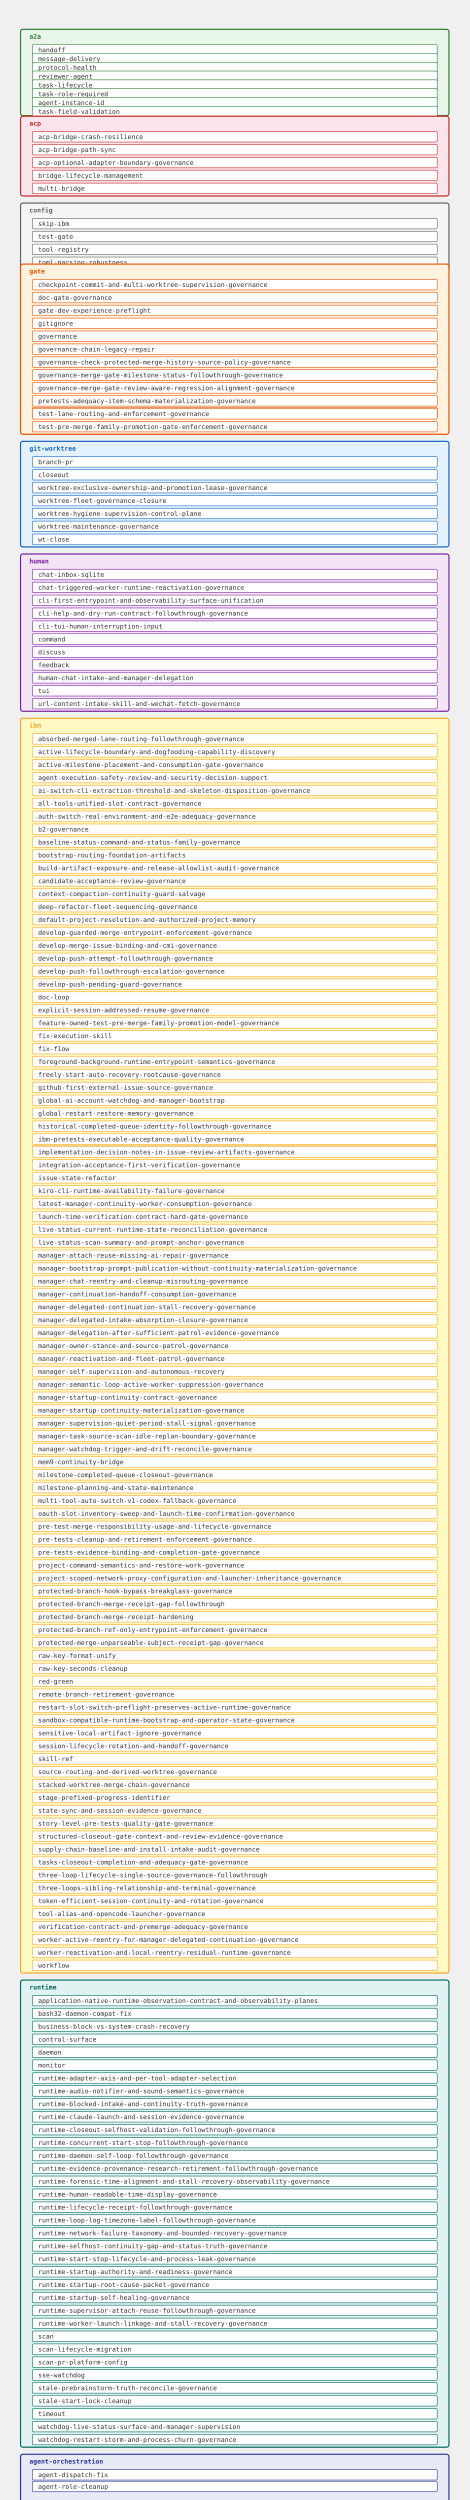
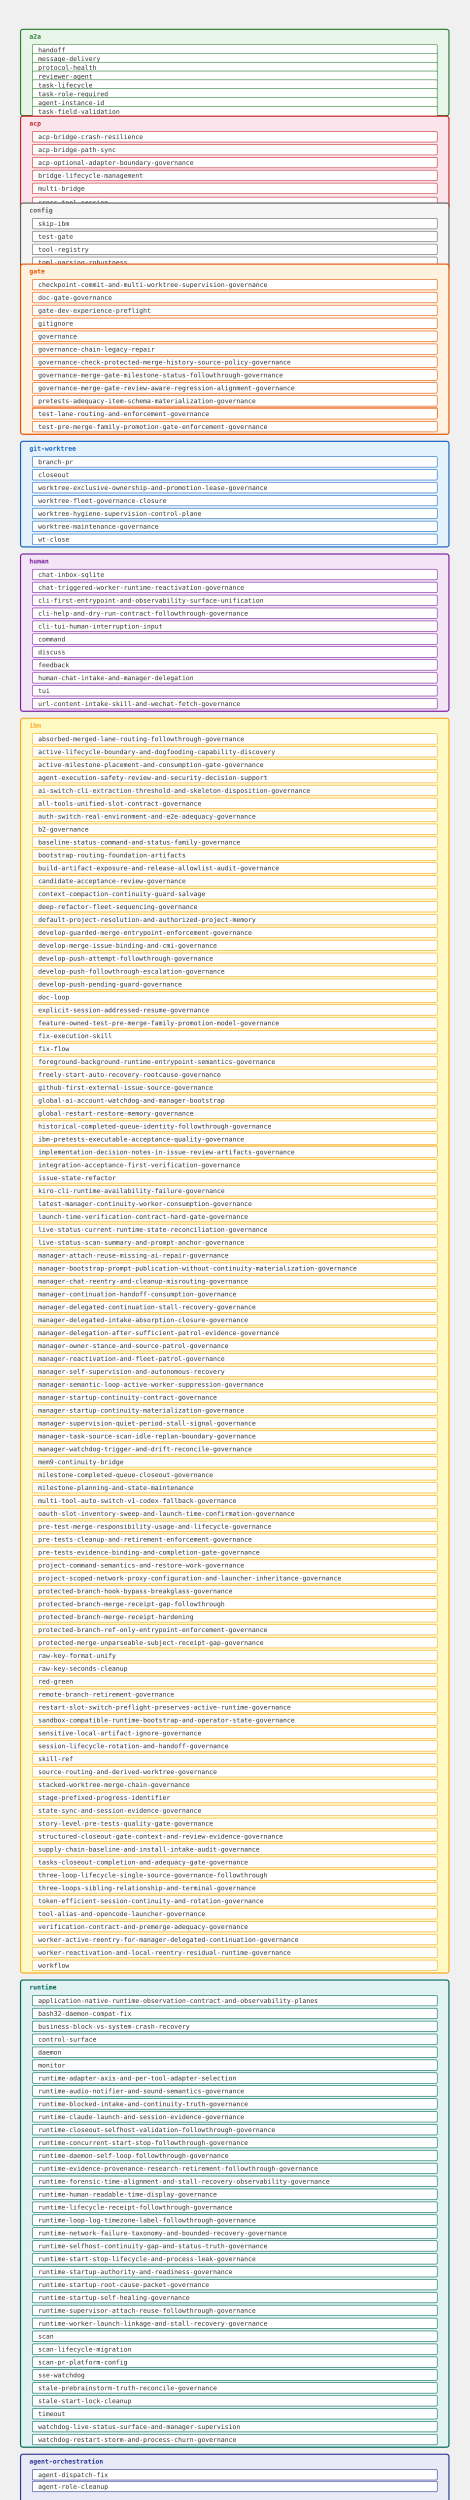
<svg xmlns="http://www.w3.org/2000/svg" viewBox="0 0 800 4260" width="800">
  <style>text { font-family: monospace; font-size: 11px; }</style>
  <rect id="epic-a2a" x="35" y="50" width="730" height="147" fill="#e8f5e9" stroke="#2e7d32" stroke-width="2" rx="4" />
  <text x="50" y="66" font-size="14" font-weight="bold" fill="#2e7d32">a2a</text>
  <rect id="story-handoff" x="55" y="76" width="690" height="18" fill="#fff" stroke="#2e7d32" stroke-width="1" rx="2" />
  <text x="65" y="89" fill="#333">handoff</text>
  <rect id="story-message-delivery" x="55" y="91" width="690" height="18" fill="#fff" stroke="#2e7d32" stroke-width="1" rx="2" />
  <text x="65" y="104" fill="#333">message-delivery</text>
  <rect id="story-protocol-health" x="55" y="106" width="690" height="18" fill="#fff" stroke="#2e7d32" stroke-width="1" rx="2" />
  <text x="65" y="119" fill="#333">protocol-health</text>
  <rect id="story-reviewer-agent" x="55" y="121" width="690" height="18" fill="#fff" stroke="#2e7d32" stroke-width="1" rx="2" />
  <text x="65" y="134" fill="#333">reviewer-agent</text>
  <rect id="story-task-lifecycle" x="55" y="136" width="690" height="18" fill="#fff" stroke="#2e7d32" stroke-width="1" rx="2" />
  <text x="65" y="149" fill="#333">task-lifecycle</text>
  <rect id="story-task-role-required" x="55" y="151" width="690" height="18" fill="#fff" stroke="#2e7d32" stroke-width="1" rx="2" />
  <text x="65" y="164" fill="#333">task-role-required</text>
  <rect id="story-agent-instance-id" x="55" y="166" width="690" height="18" fill="#fff" stroke="#2e7d32" stroke-width="1" rx="2" />
  <text x="65" y="179" fill="#333">agent-instance-id</text>
  <rect id="story-task-field-validation" x="55" y="181" width="690" height="18" fill="#fff" stroke="#2e7d32" stroke-width="1" rx="2" />
  <text x="65" y="194" fill="#333">task-field-validation</text>
-   <rect id="epic-acp" x="35" y="198" width="730" height="136" fill="#fce4ec" stroke="#c62828" stroke-width="2" rx="4" />
+   <rect id="epic-acp" x="35" y="198" width="730" height="158" fill="#fce4ec" stroke="#c62828" stroke-width="2" rx="4" />
  <text x="50" y="214" font-size="14" font-weight="bold" fill="#c62828">acp</text>
  <rect id="story-acp-bridge-crash-resilience" x="55" y="224" width="690" height="18" fill="#fff" stroke="#c62828" stroke-width="1" rx="2" />
  <text x="65" y="237" fill="#333">acp-bridge-crash-resilience</text>
  <rect id="story-acp-bridge-path-sync" x="55" y="246" width="690" height="18" fill="#fff" stroke="#c62828" stroke-width="1" rx="2" />
  <text x="65" y="259" fill="#333">acp-bridge-path-sync</text>
  <rect id="story-acp-optional-adapter-boundary-governance" x="55" y="268" width="690" height="18" fill="#fff" stroke="#c62828" stroke-width="1" rx="2" />
  <text x="65" y="281" fill="#333">acp-optional-adapter-boundary-governance</text>
  <rect id="story-bridge-lifecycle-management" x="55" y="290" width="690" height="18" fill="#fff" stroke="#c62828" stroke-width="1" rx="2" />
  <text x="65" y="303" fill="#333">bridge-lifecycle-management</text>
  <rect id="story-multi-bridge" x="55" y="312" width="690" height="18" fill="#fff" stroke="#c62828" stroke-width="1" rx="2" />
  <text x="65" y="325" fill="#333">multi-bridge</text>
+   <rect id="story-cross-tool-session" x="55" y="336" width="690" height="18" fill="#fff" stroke="#c62828" stroke-width="1" rx="2" />
+   <text x="65" y="349" fill="#333">cross-tool-session</text>
  <rect id="epic-config" x="35" y="346" width="730" height="114" fill="#f5f5f5" stroke="#616161" stroke-width="2" rx="4" />
  <text x="50" y="362" font-size="14" font-weight="bold" fill="#616161">config</text>
  <rect id="story-skip-ibm" x="55" y="372" width="690" height="18" fill="#fff" stroke="#616161" stroke-width="1" rx="2" />
  <text x="65" y="385" fill="#333">skip-ibm</text>
  <rect id="story-test-gate" x="55" y="394" width="690" height="18" fill="#fff" stroke="#616161" stroke-width="1" rx="2" />
  <text x="65" y="407" fill="#333">test-gate</text>
  <rect id="story-tool-registry" x="55" y="416" width="690" height="18" fill="#fff" stroke="#616161" stroke-width="1" rx="2" />
  <text x="65" y="429" fill="#333">tool-registry</text>
  <rect id="story-toml-parsing-robustness" x="55" y="438" width="690" height="18" fill="#fff" stroke="#616161" stroke-width="1" rx="2" />
  <text x="65" y="451" fill="#333">toml-parsing-robustness</text>
  <rect id="epic-gate" x="35" y="450" width="730" height="290" fill="#fff3e0" stroke="#e65100" stroke-width="2" rx="4" />
  <text x="50" y="466" font-size="14" font-weight="bold" fill="#e65100">gate</text>
  <rect id="story-checkpoint-commit-and-multi-worktree-supervision-governance" x="55" y="476" width="690" height="18" fill="#fff" stroke="#e65100" stroke-width="1" rx="2" />
  <text x="65" y="489" fill="#333">checkpoint-commit-and-multi-worktree-supervision-governance</text>
  <rect id="story-doc-gate-governance" x="55" y="498" width="690" height="18" fill="#fff" stroke="#e65100" stroke-width="1" rx="2" />
  <text x="65" y="511" fill="#333">doc-gate-governance</text>
  <rect id="story-gate-dev-experience-preflight" x="55" y="520" width="690" height="18" fill="#fff" stroke="#e65100" stroke-width="1" rx="2" />
  <text x="65" y="533" fill="#333">gate-dev-experience-preflight</text>
  <rect id="story-gitignore" x="55" y="542" width="690" height="18" fill="#fff" stroke="#e65100" stroke-width="1" rx="2" />
  <text x="65" y="555" fill="#333">gitignore</text>
  <rect id="story-governance" x="55" y="564" width="690" height="18" fill="#fff" stroke="#e65100" stroke-width="1" rx="2" />
  <text x="65" y="577" fill="#333">governance</text>
  <rect id="story-governance-chain-legacy-repair" x="55" y="586" width="690" height="18" fill="#fff" stroke="#e65100" stroke-width="1" rx="2" />
  <text x="65" y="599" fill="#333">governance-chain-legacy-repair</text>
  <rect id="story-governance-check-protected-merge-history-source-policy-governance" x="55" y="608" width="690" height="18" fill="#fff" stroke="#e65100" stroke-width="1" rx="2" />
  <text x="65" y="621" fill="#333">governance-check-protected-merge-history-source-policy-governance</text>
  <rect id="story-governance-merge-gate-milestone-status-followthrough-governance" x="55" y="630" width="690" height="18" fill="#fff" stroke="#e65100" stroke-width="1" rx="2" />
  <text x="65" y="643" fill="#333">governance-merge-gate-milestone-status-followthrough-governance</text>
  <rect id="story-governance-merge-gate-review-aware-regression-alignment-governance" x="55" y="652" width="690" height="18" fill="#fff" stroke="#e65100" stroke-width="1" rx="2" />
  <text x="65" y="665" fill="#333">governance-merge-gate-review-aware-regression-alignment-governance</text>
  <rect id="story-pretests-adequacy-item-schema-materialization-governance" x="55" y="674" width="690" height="18" fill="#fff" stroke="#e65100" stroke-width="1" rx="2" />
  <text x="65" y="687" fill="#333">pretests-adequacy-item-schema-materialization-governance</text>
  <rect id="story-pretests-gate-field-parsing-compat" x="55" y="694" width="690" height="18" fill="#fff" stroke="#e65100" stroke-width="1" rx="2" />
  <text x="65" y="707" fill="#333">pretests-gate-field-parsing-compat</text>
  <rect id="story-test-lane-routing-and-enforcement-governance" x="55" y="696" width="690" height="18" fill="#fff" stroke="#e65100" stroke-width="1" rx="2" />
  <text x="65" y="709" fill="#333">test-lane-routing-and-enforcement-governance</text>
  <rect id="story-test-pre-merge-family-promotion-gate-enforcement-governance" x="55" y="718" width="690" height="18" fill="#fff" stroke="#e65100" stroke-width="1" rx="2" />
  <text x="65" y="731" fill="#333">test-pre-merge-family-promotion-gate-enforcement-governance</text>
  <rect id="epic-git-worktree" x="35" y="752" width="730" height="180" fill="#e3f2fd" stroke="#1565c0" stroke-width="2" rx="4" />
  <text x="50" y="768" font-size="14" font-weight="bold" fill="#1565c0">git-worktree</text>
  <rect id="story-branch-pr" x="55" y="778" width="690" height="18" fill="#fff" stroke="#1565c0" stroke-width="1" rx="2" />
  <text x="65" y="791" fill="#333">branch-pr</text>
  <rect id="story-closeout" x="55" y="800" width="690" height="18" fill="#fff" stroke="#1565c0" stroke-width="1" rx="2" />
  <text x="65" y="813" fill="#333">closeout</text>
  <rect id="story-worktree-exclusive-ownership-and-promotion-lease-governance" x="55" y="822" width="690" height="18" fill="#fff" stroke="#1565c0" stroke-width="1" rx="2" />
  <text x="65" y="835" fill="#333">worktree-exclusive-ownership-and-promotion-lease-governance</text>
  <rect id="story-worktree-fleet-governance-closure" x="55" y="844" width="690" height="18" fill="#fff" stroke="#1565c0" stroke-width="1" rx="2" />
  <text x="65" y="857" fill="#333">worktree-fleet-governance-closure</text>
  <rect id="story-worktree-hygiene-supervision-control-plane" x="55" y="866" width="690" height="18" fill="#fff" stroke="#1565c0" stroke-width="1" rx="2" />
  <text x="65" y="879" fill="#333">worktree-hygiene-supervision-control-plane</text>
  <rect id="story-worktree-maintenance-governance" x="55" y="888" width="690" height="18" fill="#fff" stroke="#1565c0" stroke-width="1" rx="2" />
  <text x="65" y="901" fill="#333">worktree-maintenance-governance</text>
  <rect id="story-wt-close" x="55" y="910" width="690" height="18" fill="#fff" stroke="#1565c0" stroke-width="1" rx="2" />
  <text x="65" y="923" fill="#333">wt-close</text>
  <rect id="epic-human" x="35" y="944" width="730" height="268" fill="#f3e5f5" stroke="#7b1fa2" stroke-width="2" rx="4" />
  <text x="50" y="960" font-size="14" font-weight="bold" fill="#7b1fa2">human</text>
  <rect id="story-chat-inbox-sqlite" x="55" y="970" width="690" height="18" fill="#fff" stroke="#7b1fa2" stroke-width="1" rx="2" />
  <text x="65" y="983" fill="#333">chat-inbox-sqlite</text>
  <rect id="story-chat-triggered-worker-runtime-reactivation-governance" x="55" y="992" width="690" height="18" fill="#fff" stroke="#7b1fa2" stroke-width="1" rx="2" />
  <text x="65" y="1005" fill="#333">chat-triggered-worker-runtime-reactivation-governance</text>
  <rect id="story-cli-first-entrypoint-and-observability-surface-unification" x="55" y="1014" width="690" height="18" fill="#fff" stroke="#7b1fa2" stroke-width="1" rx="2" />
  <text x="65" y="1027" fill="#333">cli-first-entrypoint-and-observability-surface-unification</text>
  <rect id="story-cli-help-and-dry-run-contract-followthrough-governance" x="55" y="1036" width="690" height="18" fill="#fff" stroke="#7b1fa2" stroke-width="1" rx="2" />
  <text x="65" y="1049" fill="#333">cli-help-and-dry-run-contract-followthrough-governance</text>
  <rect id="story-cli-tui-human-interruption-input" x="55" y="1058" width="690" height="18" fill="#fff" stroke="#7b1fa2" stroke-width="1" rx="2" />
  <text x="65" y="1071" fill="#333">cli-tui-human-interruption-input</text>
  <rect id="story-command" x="55" y="1080" width="690" height="18" fill="#fff" stroke="#7b1fa2" stroke-width="1" rx="2" />
  <text x="65" y="1093" fill="#333">command</text>
  <rect id="story-discuss" x="55" y="1102" width="690" height="18" fill="#fff" stroke="#7b1fa2" stroke-width="1" rx="2" />
  <text x="65" y="1115" fill="#333">discuss</text>
  <rect id="story-feedback" x="55" y="1124" width="690" height="18" fill="#fff" stroke="#7b1fa2" stroke-width="1" rx="2" />
  <text x="65" y="1137" fill="#333">feedback</text>
  <rect id="story-human-chat-intake-and-manager-delegation" x="55" y="1146" width="690" height="18" fill="#fff" stroke="#7b1fa2" stroke-width="1" rx="2" />
  <text x="65" y="1159" fill="#333">human-chat-intake-and-manager-delegation</text>
  <rect id="story-tui" x="55" y="1168" width="690" height="18" fill="#fff" stroke="#7b1fa2" stroke-width="1" rx="2" />
  <text x="65" y="1181" fill="#333">tui</text>
  <rect id="story-url-content-intake-skill-and-wechat-fetch-governance" x="55" y="1190" width="690" height="18" fill="#fff" stroke="#7b1fa2" stroke-width="1" rx="2" />
  <text x="65" y="1203" fill="#333">url-content-intake-skill-and-wechat-fetch-governance</text>
  <rect id="epic-ibm" x="35" y="1224" width="730" height="2138" fill="#fff9c4" stroke="#f9a825" stroke-width="2" rx="4" />
  <text x="50" y="1240" font-size="14" font-weight="bold" fill="#f9a825">ibm</text>
  <rect id="story-absorbed-merged-lane-routing-followthrough-governance" x="55" y="1250" width="690" height="18" fill="#fff" stroke="#f9a825" stroke-width="1" rx="2" />
  <text x="65" y="1263" fill="#333">absorbed-merged-lane-routing-followthrough-governance</text>
  <rect id="story-active-lifecycle-boundary-and-dogfooding-capability-discovery" x="55" y="1272" width="690" height="18" fill="#fff" stroke="#f9a825" stroke-width="1" rx="2" />
  <text x="65" y="1285" fill="#333">active-lifecycle-boundary-and-dogfooding-capability-discovery</text>
  <rect id="story-active-milestone-placement-and-consumption-gate-governance" x="55" y="1294" width="690" height="18" fill="#fff" stroke="#f9a825" stroke-width="1" rx="2" />
  <text x="65" y="1307" fill="#333">active-milestone-placement-and-consumption-gate-governance</text>
  <rect id="story-agent-execution-safety-review-and-security-decision-support" x="55" y="1316" width="690" height="18" fill="#fff" stroke="#f9a825" stroke-width="1" rx="2" />
  <text x="65" y="1329" fill="#333">agent-execution-safety-review-and-security-decision-support</text>
  <rect id="story-ai-switch-cli-extraction-threshold-and-skeleton-disposition-governance" x="55" y="1338" width="690" height="18" fill="#fff" stroke="#f9a825" stroke-width="1" rx="2" />
  <text x="65" y="1351" fill="#333">ai-switch-cli-extraction-threshold-and-skeleton-disposition-governance</text>
  <rect id="story-all-tools-unified-slot-contract-governance" x="55" y="1360" width="690" height="18" fill="#fff" stroke="#f9a825" stroke-width="1" rx="2" />
  <text x="65" y="1373" fill="#333">all-tools-unified-slot-contract-governance</text>
  <rect id="story-auth-switch-real-environment-and-e2e-adequacy-governance" x="55" y="1382" width="690" height="18" fill="#fff" stroke="#f9a825" stroke-width="1" rx="2" />
  <text x="65" y="1395" fill="#333">auth-switch-real-environment-and-e2e-adequacy-governance</text>
  <rect id="story-b2-governance" x="55" y="1404" width="690" height="18" fill="#fff" stroke="#f9a825" stroke-width="1" rx="2" />
  <text x="65" y="1417" fill="#333">b2-governance</text>
  <rect id="story-baseline-status-command-and-status-family-governance" x="55" y="1426" width="690" height="18" fill="#fff" stroke="#f9a825" stroke-width="1" rx="2" />
  <text x="65" y="1439" fill="#333">baseline-status-command-and-status-family-governance</text>
  <rect id="story-bootstrap-routing-foundation-artifacts" x="55" y="1448" width="690" height="18" fill="#fff" stroke="#f9a825" stroke-width="1" rx="2" />
  <text x="65" y="1461" fill="#333">bootstrap-routing-foundation-artifacts</text>
  <rect id="story-build-artifact-exposure-and-release-allowlist-audit-governance" x="55" y="1470" width="690" height="18" fill="#fff" stroke="#f9a825" stroke-width="1" rx="2" />
  <text x="65" y="1483" fill="#333">build-artifact-exposure-and-release-allowlist-audit-governance</text>
  <rect id="story-candidate-acceptance-review-governance" x="55" y="1492" width="690" height="18" fill="#fff" stroke="#f9a825" stroke-width="1" rx="2" />
  <text x="65" y="1505" fill="#333">candidate-acceptance-review-governance</text>
  <rect id="story-context-compaction-continuity-guard-salvage" x="55" y="1514" width="690" height="18" fill="#fff" stroke="#f9a825" stroke-width="1" rx="2" />
  <text x="65" y="1527" fill="#333">context-compaction-continuity-guard-salvage</text>
  <rect id="story-deep-refactor-fleet-sequencing-governance" x="55" y="1536" width="690" height="18" fill="#fff" stroke="#f9a825" stroke-width="1" rx="2" />
  <text x="65" y="1549" fill="#333">deep-refactor-fleet-sequencing-governance</text>
  <rect id="story-default-project-resolution-and-authorized-project-memory" x="55" y="1558" width="690" height="18" fill="#fff" stroke="#f9a825" stroke-width="1" rx="2" />
  <text x="65" y="1571" fill="#333">default-project-resolution-and-authorized-project-memory</text>
  <rect id="story-develop-guarded-merge-entrypoint-enforcement-governance" x="55" y="1580" width="690" height="18" fill="#fff" stroke="#f9a825" stroke-width="1" rx="2" />
  <text x="65" y="1593" fill="#333">develop-guarded-merge-entrypoint-enforcement-governance</text>
  <rect id="story-develop-merge-issue-binding-and-cmi-governance" x="55" y="1602" width="690" height="18" fill="#fff" stroke="#f9a825" stroke-width="1" rx="2" />
  <text x="65" y="1615" fill="#333">develop-merge-issue-binding-and-cmi-governance</text>
  <rect id="story-develop-push-attempt-followthrough-governance" x="55" y="1624" width="690" height="18" fill="#fff" stroke="#f9a825" stroke-width="1" rx="2" />
  <text x="65" y="1637" fill="#333">develop-push-attempt-followthrough-governance</text>
  <rect id="story-develop-push-followthrough-escalation-governance" x="55" y="1646" width="690" height="18" fill="#fff" stroke="#f9a825" stroke-width="1" rx="2" />
  <text x="65" y="1659" fill="#333">develop-push-followthrough-escalation-governance</text>
  <rect id="story-develop-push-pending-guard-governance" x="55" y="1668" width="690" height="18" fill="#fff" stroke="#f9a825" stroke-width="1" rx="2" />
  <text x="65" y="1681" fill="#333">develop-push-pending-guard-governance</text>
  <rect id="story-doc-loop" x="55" y="1690" width="690" height="18" fill="#fff" stroke="#f9a825" stroke-width="1" rx="2" />
  <text x="65" y="1703" fill="#333">doc-loop</text>
  <rect id="story-explicit-session-addressed-resume-governance" x="55" y="1712" width="690" height="18" fill="#fff" stroke="#f9a825" stroke-width="1" rx="2" />
  <text x="65" y="1725" fill="#333">explicit-session-addressed-resume-governance</text>
  <rect id="story-feature-owned-test-pre-merge-family-promotion-model-governance" x="55" y="1734" width="690" height="18" fill="#fff" stroke="#f9a825" stroke-width="1" rx="2" />
  <text x="65" y="1747" fill="#333">feature-owned-test-pre-merge-family-promotion-model-governance</text>
  <rect id="story-fix-execution-skill" x="55" y="1756" width="690" height="18" fill="#fff" stroke="#f9a825" stroke-width="1" rx="2" />
  <text x="65" y="1769" fill="#333">fix-execution-skill</text>
  <rect id="story-fix-flow" x="55" y="1778" width="690" height="18" fill="#fff" stroke="#f9a825" stroke-width="1" rx="2" />
  <text x="65" y="1791" fill="#333">fix-flow</text>
  <rect id="story-foreground-background-runtime-entrypoint-semantics-governance" x="55" y="1800" width="690" height="18" fill="#fff" stroke="#f9a825" stroke-width="1" rx="2" />
  <text x="65" y="1813" fill="#333">foreground-background-runtime-entrypoint-semantics-governance</text>
  <rect id="story-freely-start-auto-recovery-rootcause-governance" x="55" y="1822" width="690" height="18" fill="#fff" stroke="#f9a825" stroke-width="1" rx="2" />
  <text x="65" y="1835" fill="#333">freely-start-auto-recovery-rootcause-governance</text>
  <rect id="story-github-first-external-issue-source-governance" x="55" y="1844" width="690" height="18" fill="#fff" stroke="#f9a825" stroke-width="1" rx="2" />
  <text x="65" y="1857" fill="#333">github-first-external-issue-source-governance</text>
  <rect id="story-global-ai-account-watchdog-and-manager-bootstrap" x="55" y="1866" width="690" height="18" fill="#fff" stroke="#f9a825" stroke-width="1" rx="2" />
  <text x="65" y="1879" fill="#333">global-ai-account-watchdog-and-manager-bootstrap</text>
  <rect id="story-global-restart-restore-memory-governance" x="55" y="1888" width="690" height="18" fill="#fff" stroke="#f9a825" stroke-width="1" rx="2" />
  <text x="65" y="1901" fill="#333">global-restart-restore-memory-governance</text>
  <rect id="story-historical-completed-queue-identity-followthrough-governance" x="55" y="1910" width="690" height="18" fill="#fff" stroke="#f9a825" stroke-width="1" rx="2" />
  <text x="65" y="1923" fill="#333">historical-completed-queue-identity-followthrough-governance</text>
  <rect id="story-ibm-pretests-executable-acceptance-quality-governance" x="55" y="1932" width="690" height="18" fill="#fff" stroke="#f9a825" stroke-width="1" rx="2" />
  <text x="65" y="1945" fill="#333">ibm-pretests-executable-acceptance-quality-governance</text>
  <rect id="story-skill-lifecycle-reference" x="55" y="1952" width="690" height="18" fill="#fff" stroke="#f9a825" stroke-width="1" rx="2" />
  <text x="65" y="1965" fill="#333">skill-lifecycle-reference</text>
  <rect id="story-implementation-decision-notes-in-issue-review-artifacts-governance" x="55" y="1954" width="690" height="18" fill="#fff" stroke="#f9a825" stroke-width="1" rx="2" />
  <text x="65" y="1967" fill="#333">implementation-decision-notes-in-issue-review-artifacts-governance</text>
  <rect id="story-integration-acceptance-first-verification-governance" x="55" y="1976" width="690" height="18" fill="#fff" stroke="#f9a825" stroke-width="1" rx="2" />
  <text x="65" y="1989" fill="#333">integration-acceptance-first-verification-governance</text>
  <rect id="story-issue-state-refactor" x="55" y="1998" width="690" height="18" fill="#fff" stroke="#f9a825" stroke-width="1" rx="2" />
  <text x="65" y="2011" fill="#333">issue-state-refactor</text>
  <rect id="story-kiro-cli-runtime-availability-failure-governance" x="55" y="2020" width="690" height="18" fill="#fff" stroke="#f9a825" stroke-width="1" rx="2" />
  <text x="65" y="2033" fill="#333">kiro-cli-runtime-availability-failure-governance</text>
  <rect id="story-latest-manager-continuity-worker-consumption-governance" x="55" y="2042" width="690" height="18" fill="#fff" stroke="#f9a825" stroke-width="1" rx="2" />
  <text x="65" y="2055" fill="#333">latest-manager-continuity-worker-consumption-governance</text>
  <rect id="story-launch-time-verification-contract-hard-gate-governance" x="55" y="2064" width="690" height="18" fill="#fff" stroke="#f9a825" stroke-width="1" rx="2" />
  <text x="65" y="2077" fill="#333">launch-time-verification-contract-hard-gate-governance</text>
  <rect id="story-live-status-current-runtime-state-reconciliation-governance" x="55" y="2086" width="690" height="18" fill="#fff" stroke="#f9a825" stroke-width="1" rx="2" />
  <text x="65" y="2099" fill="#333">live-status-current-runtime-state-reconciliation-governance</text>
  <rect id="story-live-status-scan-summary-and-prompt-anchor-governance" x="55" y="2108" width="690" height="18" fill="#fff" stroke="#f9a825" stroke-width="1" rx="2" />
  <text x="65" y="2121" fill="#333">live-status-scan-summary-and-prompt-anchor-governance</text>
  <rect id="story-manager-attach-reuse-missing-ai-repair-governance" x="55" y="2130" width="690" height="18" fill="#fff" stroke="#f9a825" stroke-width="1" rx="2" />
  <text x="65" y="2143" fill="#333">manager-attach-reuse-missing-ai-repair-governance</text>
  <rect id="story-manager-bootstrap-prompt-publication-without-continuity-materialization-governance" x="55" y="2152" width="690" height="18" fill="#fff" stroke="#f9a825" stroke-width="1" rx="2" />
  <text x="65" y="2165" fill="#333">manager-bootstrap-prompt-publication-without-continuity-materialization-governance</text>
  <rect id="story-manager-chat-reentry-and-cleanup-misrouting-governance" x="55" y="2174" width="690" height="18" fill="#fff" stroke="#f9a825" stroke-width="1" rx="2" />
  <text x="65" y="2187" fill="#333">manager-chat-reentry-and-cleanup-misrouting-governance</text>
  <rect id="story-manager-continuation-handoff-consumption-governance" x="55" y="2196" width="690" height="18" fill="#fff" stroke="#f9a825" stroke-width="1" rx="2" />
  <text x="65" y="2209" fill="#333">manager-continuation-handoff-consumption-governance</text>
  <rect id="story-manager-delegated-continuation-stall-recovery-governance" x="55" y="2218" width="690" height="18" fill="#fff" stroke="#f9a825" stroke-width="1" rx="2" />
  <text x="65" y="2231" fill="#333">manager-delegated-continuation-stall-recovery-governance</text>
  <rect id="story-manager-delegated-intake-absorption-closure-governance" x="55" y="2240" width="690" height="18" fill="#fff" stroke="#f9a825" stroke-width="1" rx="2" />
  <text x="65" y="2253" fill="#333">manager-delegated-intake-absorption-closure-governance</text>
  <rect id="story-manager-delegation-after-sufficient-patrol-evidence-governance" x="55" y="2262" width="690" height="18" fill="#fff" stroke="#f9a825" stroke-width="1" rx="2" />
  <text x="65" y="2275" fill="#333">manager-delegation-after-sufficient-patrol-evidence-governance</text>
  <rect id="story-manager-owner-stance-and-source-patrol-governance" x="55" y="2284" width="690" height="18" fill="#fff" stroke="#f9a825" stroke-width="1" rx="2" />
  <text x="65" y="2297" fill="#333">manager-owner-stance-and-source-patrol-governance</text>
  <rect id="story-manager-reactivation-and-fleet-patrol-governance" x="55" y="2306" width="690" height="18" fill="#fff" stroke="#f9a825" stroke-width="1" rx="2" />
  <text x="65" y="2319" fill="#333">manager-reactivation-and-fleet-patrol-governance</text>
  <rect id="story-manager-self-supervision-and-autonomous-recovery" x="55" y="2328" width="690" height="18" fill="#fff" stroke="#f9a825" stroke-width="1" rx="2" />
  <text x="65" y="2341" fill="#333">manager-self-supervision-and-autonomous-recovery</text>
  <rect id="story-manager-semantic-loop-active-worker-suppression-governance" x="55" y="2350" width="690" height="18" fill="#fff" stroke="#f9a825" stroke-width="1" rx="2" />
  <text x="65" y="2363" fill="#333">manager-semantic-loop-active-worker-suppression-governance</text>
  <rect id="story-manager-startup-continuity-contract-governance" x="55" y="2372" width="690" height="18" fill="#fff" stroke="#f9a825" stroke-width="1" rx="2" />
  <text x="65" y="2385" fill="#333">manager-startup-continuity-contract-governance</text>
  <rect id="story-manager-startup-continuity-materialization-governance" x="55" y="2394" width="690" height="18" fill="#fff" stroke="#f9a825" stroke-width="1" rx="2" />
  <text x="65" y="2407" fill="#333">manager-startup-continuity-materialization-governance</text>
  <rect id="story-manager-supervision-quiet-period-stall-signal-governance" x="55" y="2416" width="690" height="18" fill="#fff" stroke="#f9a825" stroke-width="1" rx="2" />
  <text x="65" y="2429" fill="#333">manager-supervision-quiet-period-stall-signal-governance</text>
  <rect id="story-manager-task-source-scan-idle-replan-boundary-governance" x="55" y="2438" width="690" height="18" fill="#fff" stroke="#f9a825" stroke-width="1" rx="2" />
  <text x="65" y="2451" fill="#333">manager-task-source-scan-idle-replan-boundary-governance</text>
  <rect id="story-manager-watchdog-trigger-and-drift-reconcile-governance" x="55" y="2460" width="690" height="18" fill="#fff" stroke="#f9a825" stroke-width="1" rx="2" />
  <text x="65" y="2473" fill="#333">manager-watchdog-trigger-and-drift-reconcile-governance</text>
  <rect id="story-mem9-continuity-bridge" x="55" y="2482" width="690" height="18" fill="#fff" stroke="#f9a825" stroke-width="1" rx="2" />
  <text x="65" y="2495" fill="#333">mem9-continuity-bridge</text>
  <rect id="story-milestone-completed-queue-closeout-governance" x="55" y="2504" width="690" height="18" fill="#fff" stroke="#f9a825" stroke-width="1" rx="2" />
  <text x="65" y="2517" fill="#333">milestone-completed-queue-closeout-governance</text>
  <rect id="story-milestone-planning-and-state-maintenance" x="55" y="2526" width="690" height="18" fill="#fff" stroke="#f9a825" stroke-width="1" rx="2" />
  <text x="65" y="2539" fill="#333">milestone-planning-and-state-maintenance</text>
  <rect id="story-multi-tool-auto-switch-v1-codex-fallback-governance" x="55" y="2548" width="690" height="18" fill="#fff" stroke="#f9a825" stroke-width="1" rx="2" />
  <text x="65" y="2561" fill="#333">multi-tool-auto-switch-v1-codex-fallback-governance</text>
  <rect id="story-oauth-slot-inventory-sweep-and-launch-time-confirmation-governance" x="55" y="2570" width="690" height="18" fill="#fff" stroke="#f9a825" stroke-width="1" rx="2" />
  <text x="65" y="2583" fill="#333">oauth-slot-inventory-sweep-and-launch-time-confirmation-governance</text>
  <rect id="story-pre-test-merge-responsibility-usage-and-lifecycle-governance" x="55" y="2592" width="690" height="18" fill="#fff" stroke="#f9a825" stroke-width="1" rx="2" />
  <text x="65" y="2605" fill="#333">pre-test-merge-responsibility-usage-and-lifecycle-governance</text>
  <rect id="story-pre-tests-cleanup-and-retirement-enforcement-governance" x="55" y="2614" width="690" height="18" fill="#fff" stroke="#f9a825" stroke-width="1" rx="2" />
  <text x="65" y="2627" fill="#333">pre-tests-cleanup-and-retirement-enforcement-governance</text>
  <rect id="story-pre-tests-evidence-binding-and-completion-gate-governance" x="55" y="2636" width="690" height="18" fill="#fff" stroke="#f9a825" stroke-width="1" rx="2" />
  <text x="65" y="2649" fill="#333">pre-tests-evidence-binding-and-completion-gate-governance</text>
  <rect id="story-project-command-semantics-and-restore-work-governance" x="55" y="2658" width="690" height="18" fill="#fff" stroke="#f9a825" stroke-width="1" rx="2" />
  <text x="65" y="2671" fill="#333">project-command-semantics-and-restore-work-governance</text>
  <rect id="story-project-scoped-network-proxy-configuration-and-launcher-inheritance-governance" x="55" y="2680" width="690" height="18" fill="#fff" stroke="#f9a825" stroke-width="1" rx="2" />
  <text x="65" y="2693" fill="#333">project-scoped-network-proxy-configuration-and-launcher-inheritance-governance</text>
  <rect id="story-protected-branch-hook-bypass-breakglass-governance" x="55" y="2702" width="690" height="18" fill="#fff" stroke="#f9a825" stroke-width="1" rx="2" />
  <text x="65" y="2715" fill="#333">protected-branch-hook-bypass-breakglass-governance</text>
  <rect id="story-protected-branch-merge-receipt-gap-followthrough" x="55" y="2724" width="690" height="18" fill="#fff" stroke="#f9a825" stroke-width="1" rx="2" />
  <text x="65" y="2737" fill="#333">protected-branch-merge-receipt-gap-followthrough</text>
  <rect id="story-protected-branch-merge-receipt-hardening" x="55" y="2746" width="690" height="18" fill="#fff" stroke="#f9a825" stroke-width="1" rx="2" />
  <text x="65" y="2759" fill="#333">protected-branch-merge-receipt-hardening</text>
  <rect id="story-protected-branch-ref-only-entrypoint-enforcement-governance" x="55" y="2768" width="690" height="18" fill="#fff" stroke="#f9a825" stroke-width="1" rx="2" />
  <text x="65" y="2781" fill="#333">protected-branch-ref-only-entrypoint-enforcement-governance</text>
  <rect id="story-protected-merge-unparseable-subject-receipt-gap-governance" x="55" y="2790" width="690" height="18" fill="#fff" stroke="#f9a825" stroke-width="1" rx="2" />
  <text x="65" y="2803" fill="#333">protected-merge-unparseable-subject-receipt-gap-governance</text>
  <rect id="story-raw-key-format-unify" x="55" y="2812" width="690" height="18" fill="#fff" stroke="#f9a825" stroke-width="1" rx="2" />
  <text x="65" y="2825" fill="#333">raw-key-format-unify</text>
  <rect id="story-raw-key-seconds-cleanup" x="55" y="2834" width="690" height="18" fill="#fff" stroke="#f9a825" stroke-width="1" rx="2" />
  <text x="65" y="2847" fill="#333">raw-key-seconds-cleanup</text>
  <rect id="story-red-green" x="55" y="2856" width="690" height="18" fill="#fff" stroke="#f9a825" stroke-width="1" rx="2" />
  <text x="65" y="2869" fill="#333">red-green</text>
  <rect id="story-remote-branch-retirement-governance" x="55" y="2878" width="690" height="18" fill="#fff" stroke="#f9a825" stroke-width="1" rx="2" />
  <text x="65" y="2891" fill="#333">remote-branch-retirement-governance</text>
  <rect id="story-restart-slot-switch-preflight-preserves-active-runtime-governance" x="55" y="2900" width="690" height="18" fill="#fff" stroke="#f9a825" stroke-width="1" rx="2" />
  <text x="65" y="2913" fill="#333">restart-slot-switch-preflight-preserves-active-runtime-governance</text>
  <rect id="story-sandbox-compatible-runtime-bootstrap-and-operator-state-governance" x="55" y="2922" width="690" height="18" fill="#fff" stroke="#f9a825" stroke-width="1" rx="2" />
  <text x="65" y="2935" fill="#333">sandbox-compatible-runtime-bootstrap-and-operator-state-governance</text>
  <rect id="story-sensitive-local-artifact-ignore-governance" x="55" y="2944" width="690" height="18" fill="#fff" stroke="#f9a825" stroke-width="1" rx="2" />
  <text x="65" y="2957" fill="#333">sensitive-local-artifact-ignore-governance</text>
  <rect id="story-session-lifecycle-rotation-and-handoff-governance" x="55" y="2966" width="690" height="18" fill="#fff" stroke="#f9a825" stroke-width="1" rx="2" />
  <text x="65" y="2979" fill="#333">session-lifecycle-rotation-and-handoff-governance</text>
  <rect id="story-skill-ref" x="55" y="2988" width="690" height="18" fill="#fff" stroke="#f9a825" stroke-width="1" rx="2" />
  <text x="65" y="3001" fill="#333">skill-ref</text>
  <rect id="story-source-routing-and-derived-worktree-governance" x="55" y="3010" width="690" height="18" fill="#fff" stroke="#f9a825" stroke-width="1" rx="2" />
  <text x="65" y="3023" fill="#333">source-routing-and-derived-worktree-governance</text>
  <rect id="story-stacked-worktree-merge-chain-governance" x="55" y="3032" width="690" height="18" fill="#fff" stroke="#f9a825" stroke-width="1" rx="2" />
  <text x="65" y="3045" fill="#333">stacked-worktree-merge-chain-governance</text>
  <rect id="story-stage-prefixed-progress-identifier" x="55" y="3054" width="690" height="18" fill="#fff" stroke="#f9a825" stroke-width="1" rx="2" />
  <text x="65" y="3067" fill="#333">stage-prefixed-progress-identifier</text>
  <rect id="story-state-sync-and-session-evidence-governance" x="55" y="3076" width="690" height="18" fill="#fff" stroke="#f9a825" stroke-width="1" rx="2" />
  <text x="65" y="3089" fill="#333">state-sync-and-session-evidence-governance</text>
  <rect id="story-story-level-pre-tests-quality-gate-governance" x="55" y="3098" width="690" height="18" fill="#fff" stroke="#f9a825" stroke-width="1" rx="2" />
  <text x="65" y="3111" fill="#333">story-level-pre-tests-quality-gate-governance</text>
  <rect id="story-structured-closeout-gate-context-and-review-evidence-governance" x="55" y="3120" width="690" height="18" fill="#fff" stroke="#f9a825" stroke-width="1" rx="2" />
  <text x="65" y="3133" fill="#333">structured-closeout-gate-context-and-review-evidence-governance</text>
  <rect id="story-supply-chain-baseline-and-install-intake-audit-governance" x="55" y="3142" width="690" height="18" fill="#fff" stroke="#f9a825" stroke-width="1" rx="2" />
  <text x="65" y="3155" fill="#333">supply-chain-baseline-and-install-intake-audit-governance</text>
  <rect id="story-tasks-closeout-completion-and-adequacy-gate-governance" x="55" y="3164" width="690" height="18" fill="#fff" stroke="#f9a825" stroke-width="1" rx="2" />
  <text x="65" y="3177" fill="#333">tasks-closeout-completion-and-adequacy-gate-governance</text>
  <rect id="story-three-loop-lifecycle-single-source-governance-followthrough" x="55" y="3186" width="690" height="18" fill="#fff" stroke="#f9a825" stroke-width="1" rx="2" />
  <text x="65" y="3199" fill="#333">three-loop-lifecycle-single-source-governance-followthrough</text>
  <rect id="story-three-loops-sibling-relationship-and-terminal-governance" x="55" y="3208" width="690" height="18" fill="#fff" stroke="#f9a825" stroke-width="1" rx="2" />
  <text x="65" y="3221" fill="#333">three-loops-sibling-relationship-and-terminal-governance</text>
  <rect id="story-token-efficient-session-continuity-and-rotation-governance" x="55" y="3230" width="690" height="18" fill="#fff" stroke="#f9a825" stroke-width="1" rx="2" />
  <text x="65" y="3243" fill="#333">token-efficient-session-continuity-and-rotation-governance</text>
  <rect id="story-tool-alias-and-opencode-launcher-governance" x="55" y="3252" width="690" height="18" fill="#fff" stroke="#f9a825" stroke-width="1" rx="2" />
  <text x="65" y="3265" fill="#333">tool-alias-and-opencode-launcher-governance</text>
  <rect id="story-verification-contract-and-premerge-adequacy-governance" x="55" y="3274" width="690" height="18" fill="#fff" stroke="#f9a825" stroke-width="1" rx="2" />
  <text x="65" y="3287" fill="#333">verification-contract-and-premerge-adequacy-governance</text>
  <rect id="story-worker-active-reentry-for-manager-delegated-continuation-governance" x="55" y="3296" width="690" height="18" fill="#fff" stroke="#f9a825" stroke-width="1" rx="2" />
  <text x="65" y="3309" fill="#333">worker-active-reentry-for-manager-delegated-continuation-governance</text>
  <rect id="story-worker-reactivation-and-local-reentry-residual-runtime-governance" x="55" y="3318" width="690" height="18" fill="#fff" stroke="#f9a825" stroke-width="1" rx="2" />
  <text x="65" y="3331" fill="#333">worker-reactivation-and-local-reentry-residual-runtime-governance</text>
  <rect id="story-workflow" x="55" y="3340" width="690" height="18" fill="#fff" stroke="#f9a825" stroke-width="1" rx="2" />
  <text x="65" y="3353" fill="#333">workflow</text>
  <rect id="epic-runtime" x="35" y="3374" width="730" height="796" fill="#e0f2f1" stroke="#00695c" stroke-width="2" rx="4" />
  <text x="50" y="3390" font-size="14" font-weight="bold" fill="#00695c">runtime</text>
  <rect id="story-application-native-runtime-observation-contract-and-observability-planes" x="55" y="3400" width="690" height="18" fill="#fff" stroke="#00695c" stroke-width="1" rx="2" />
  <text x="65" y="3413" fill="#333">application-native-runtime-observation-contract-and-observability-planes</text>
  <rect id="story-bash32-daemon-compat-fix" x="55" y="3422" width="690" height="18" fill="#fff" stroke="#00695c" stroke-width="1" rx="2" />
  <text x="65" y="3435" fill="#333">bash32-daemon-compat-fix</text>
  <rect id="story-business-block-vs-system-crash-recovery" x="55" y="3444" width="690" height="18" fill="#fff" stroke="#00695c" stroke-width="1" rx="2" />
  <text x="65" y="3457" fill="#333">business-block-vs-system-crash-recovery</text>
  <rect id="story-control-surface" x="55" y="3466" width="690" height="18" fill="#fff" stroke="#00695c" stroke-width="1" rx="2" />
  <text x="65" y="3479" fill="#333">control-surface</text>
  <rect id="story-daemon" x="55" y="3488" width="690" height="18" fill="#fff" stroke="#00695c" stroke-width="1" rx="2" />
  <text x="65" y="3501" fill="#333">daemon</text>
  <rect id="story-monitor" x="55" y="3510" width="690" height="18" fill="#fff" stroke="#00695c" stroke-width="1" rx="2" />
  <text x="65" y="3523" fill="#333">monitor</text>
  <rect id="story-runtime-adapter-axis-and-per-tool-adapter-selection" x="55" y="3532" width="690" height="18" fill="#fff" stroke="#00695c" stroke-width="1" rx="2" />
  <text x="65" y="3545" fill="#333">runtime-adapter-axis-and-per-tool-adapter-selection</text>
  <rect id="story-runtime-audio-notifier-and-sound-semantics-governance" x="55" y="3554" width="690" height="18" fill="#fff" stroke="#00695c" stroke-width="1" rx="2" />
  <text x="65" y="3567" fill="#333">runtime-audio-notifier-and-sound-semantics-governance</text>
  <rect id="story-runtime-blocked-intake-and-continuity-truth-governance" x="55" y="3576" width="690" height="18" fill="#fff" stroke="#00695c" stroke-width="1" rx="2" />
  <text x="65" y="3589" fill="#333">runtime-blocked-intake-and-continuity-truth-governance</text>
  <rect id="story-runtime-claude-launch-and-session-evidence-governance" x="55" y="3598" width="690" height="18" fill="#fff" stroke="#00695c" stroke-width="1" rx="2" />
  <text x="65" y="3611" fill="#333">runtime-claude-launch-and-session-evidence-governance</text>
  <rect id="story-runtime-closeout-selfhost-validation-followthrough-governance" x="55" y="3620" width="690" height="18" fill="#fff" stroke="#00695c" stroke-width="1" rx="2" />
  <text x="65" y="3633" fill="#333">runtime-closeout-selfhost-validation-followthrough-governance</text>
  <rect id="story-runtime-concurrent-start-stop-followthrough-governance" x="55" y="3642" width="690" height="18" fill="#fff" stroke="#00695c" stroke-width="1" rx="2" />
  <text x="65" y="3655" fill="#333">runtime-concurrent-start-stop-followthrough-governance</text>
  <rect id="story-runtime-daemon-self-loop-followthrough-governance" x="55" y="3664" width="690" height="18" fill="#fff" stroke="#00695c" stroke-width="1" rx="2" />
  <text x="65" y="3677" fill="#333">runtime-daemon-self-loop-followthrough-governance</text>
  <rect id="story-runtime-evidence-provenance-research-retirement-followthrough-governance" x="55" y="3686" width="690" height="18" fill="#fff" stroke="#00695c" stroke-width="1" rx="2" />
  <text x="65" y="3699" fill="#333">runtime-evidence-provenance-research-retirement-followthrough-governance</text>
  <rect id="story-runtime-forensic-time-alignment-and-stall-recovery-observability-governance" x="55" y="3708" width="690" height="18" fill="#fff" stroke="#00695c" stroke-width="1" rx="2" />
  <text x="65" y="3721" fill="#333">runtime-forensic-time-alignment-and-stall-recovery-observability-governance</text>
  <rect id="story-runtime-human-readable-time-display-governance" x="55" y="3730" width="690" height="18" fill="#fff" stroke="#00695c" stroke-width="1" rx="2" />
  <text x="65" y="3743" fill="#333">runtime-human-readable-time-display-governance</text>
  <rect id="story-runtime-lifecycle-receipt-followthrough-governance" x="55" y="3752" width="690" height="18" fill="#fff" stroke="#00695c" stroke-width="1" rx="2" />
  <text x="65" y="3765" fill="#333">runtime-lifecycle-receipt-followthrough-governance</text>
  <rect id="story-runtime-loop-log-timezone-label-followthrough-governance" x="55" y="3774" width="690" height="18" fill="#fff" stroke="#00695c" stroke-width="1" rx="2" />
  <text x="65" y="3787" fill="#333">runtime-loop-log-timezone-label-followthrough-governance</text>
  <rect id="story-runtime-network-failure-taxonomy-and-bounded-recovery-governance" x="55" y="3796" width="690" height="18" fill="#fff" stroke="#00695c" stroke-width="1" rx="2" />
  <text x="65" y="3809" fill="#333">runtime-network-failure-taxonomy-and-bounded-recovery-governance</text>
  <rect id="story-runtime-selfhost-continuity-gap-and-status-truth-governance" x="55" y="3818" width="690" height="18" fill="#fff" stroke="#00695c" stroke-width="1" rx="2" />
  <text x="65" y="3831" fill="#333">runtime-selfhost-continuity-gap-and-status-truth-governance</text>
  <rect id="story-runtime-start-stop-lifecycle-and-process-leak-governance" x="55" y="3840" width="690" height="18" fill="#fff" stroke="#00695c" stroke-width="1" rx="2" />
  <text x="65" y="3853" fill="#333">runtime-start-stop-lifecycle-and-process-leak-governance</text>
  <rect id="story-runtime-startup-authority-and-readiness-governance" x="55" y="3862" width="690" height="18" fill="#fff" stroke="#00695c" stroke-width="1" rx="2" />
  <text x="65" y="3875" fill="#333">runtime-startup-authority-and-readiness-governance</text>
  <rect id="story-runtime-startup-root-cause-packet-governance" x="55" y="3884" width="690" height="18" fill="#fff" stroke="#00695c" stroke-width="1" rx="2" />
  <text x="65" y="3897" fill="#333">runtime-startup-root-cause-packet-governance</text>
  <rect id="story-runtime-startup-self-healing-governance" x="55" y="3906" width="690" height="18" fill="#fff" stroke="#00695c" stroke-width="1" rx="2" />
  <text x="65" y="3919" fill="#333">runtime-startup-self-healing-governance</text>
  <rect id="story-runtime-supervisor-attach-reuse-followthrough-governance" x="55" y="3928" width="690" height="18" fill="#fff" stroke="#00695c" stroke-width="1" rx="2" />
  <text x="65" y="3941" fill="#333">runtime-supervisor-attach-reuse-followthrough-governance</text>
  <rect id="story-runtime-worker-launch-linkage-and-stall-recovery-governance" x="55" y="3950" width="690" height="18" fill="#fff" stroke="#00695c" stroke-width="1" rx="2" />
  <text x="65" y="3963" fill="#333">runtime-worker-launch-linkage-and-stall-recovery-governance</text>
  <rect id="story-scan" x="55" y="3972" width="690" height="18" fill="#fff" stroke="#00695c" stroke-width="1" rx="2" />
  <text x="65" y="3985" fill="#333">scan</text>
  <rect id="story-scan-lifecycle-migration" x="55" y="3994" width="690" height="18" fill="#fff" stroke="#00695c" stroke-width="1" rx="2" />
  <text x="65" y="4007" fill="#333">scan-lifecycle-migration</text>
  <rect id="story-scan-pr-platform-config" x="55" y="4016" width="690" height="18" fill="#fff" stroke="#00695c" stroke-width="1" rx="2" />
  <text x="65" y="4029" fill="#333">scan-pr-platform-config</text>
  <rect id="story-sse-watchdog" x="55" y="4038" width="690" height="18" fill="#fff" stroke="#00695c" stroke-width="1" rx="2" />
  <text x="65" y="4051" fill="#333">sse-watchdog</text>
  <rect id="story-stale-prebrainstorm-truth-reconcile-governance" x="55" y="4060" width="690" height="18" fill="#fff" stroke="#00695c" stroke-width="1" rx="2" />
  <text x="65" y="4073" fill="#333">stale-prebrainstorm-truth-reconcile-governance</text>
  <rect id="story-stale-start-lock-cleanup" x="55" y="4082" width="690" height="18" fill="#fff" stroke="#00695c" stroke-width="1" rx="2" />
  <text x="65" y="4095" fill="#333">stale-start-lock-cleanup</text>
  <rect id="story-timeout" x="55" y="4104" width="690" height="18" fill="#fff" stroke="#00695c" stroke-width="1" rx="2" />
  <text x="65" y="4117" fill="#333">timeout</text>
  <rect id="story-watchdog-live-status-surface-and-manager-supervision" x="55" y="4126" width="690" height="18" fill="#fff" stroke="#00695c" stroke-width="1" rx="2" />
  <text x="65" y="4139" fill="#333">watchdog-live-status-surface-and-manager-supervision</text>
  <rect id="story-watchdog-restart-storm-and-process-churn-governance" x="55" y="4148" width="690" height="18" fill="#fff" stroke="#00695c" stroke-width="1" rx="2" />
  <text x="65" y="4161" fill="#333">watchdog-restart-storm-and-process-churn-governance</text>
  <rect id="epic-agent-orchestration" x="35" y="4182" width="730" height="92" fill="#e8eaf6" stroke="#283593" stroke-width="2" rx="4" />
  <text x="50" y="4198" font-size="14" font-weight="bold" fill="#283593">agent-orchestration</text>
  <rect id="story-agent-dispatch-fix" x="55" y="4208" width="690" height="18" fill="#fff" stroke="#283593" stroke-width="1" rx="2" />
  <text x="65" y="4221" fill="#333">agent-dispatch-fix</text>
  <rect id="story-agent-role-cleanup" x="55" y="4228" width="690" height="18" fill="#fff" stroke="#283593" stroke-width="1" rx="2" />
  <text x="65" y="4241" fill="#333">agent-role-cleanup</text>
</svg>
